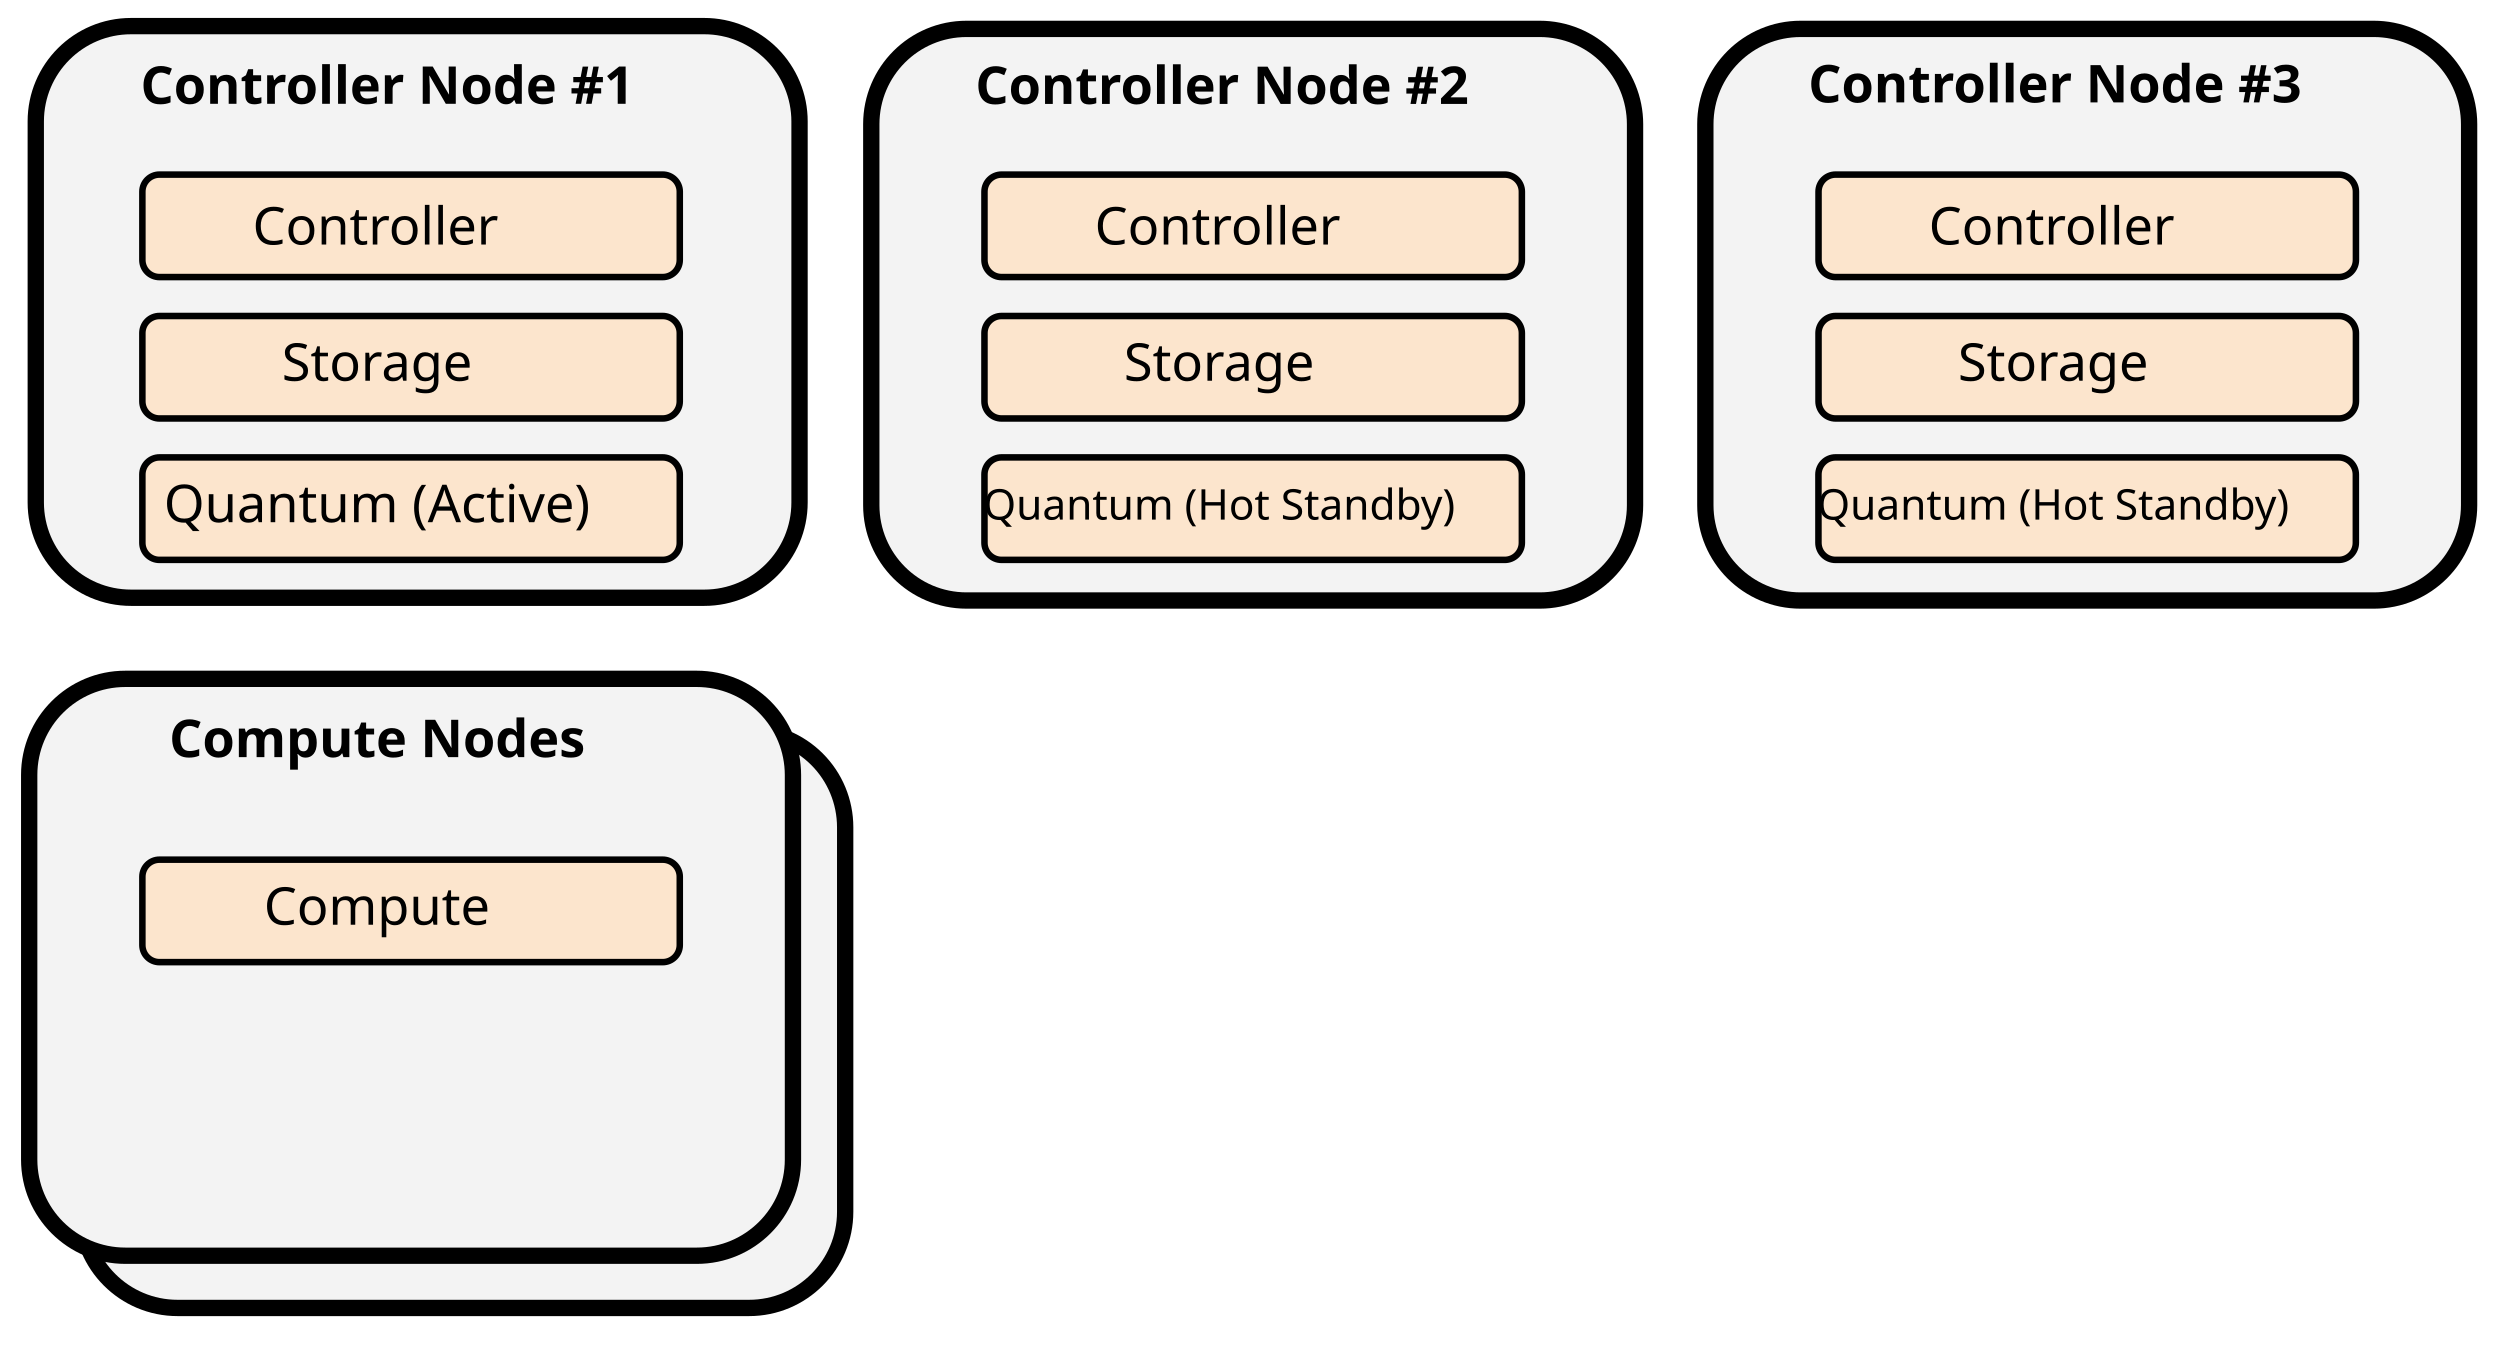
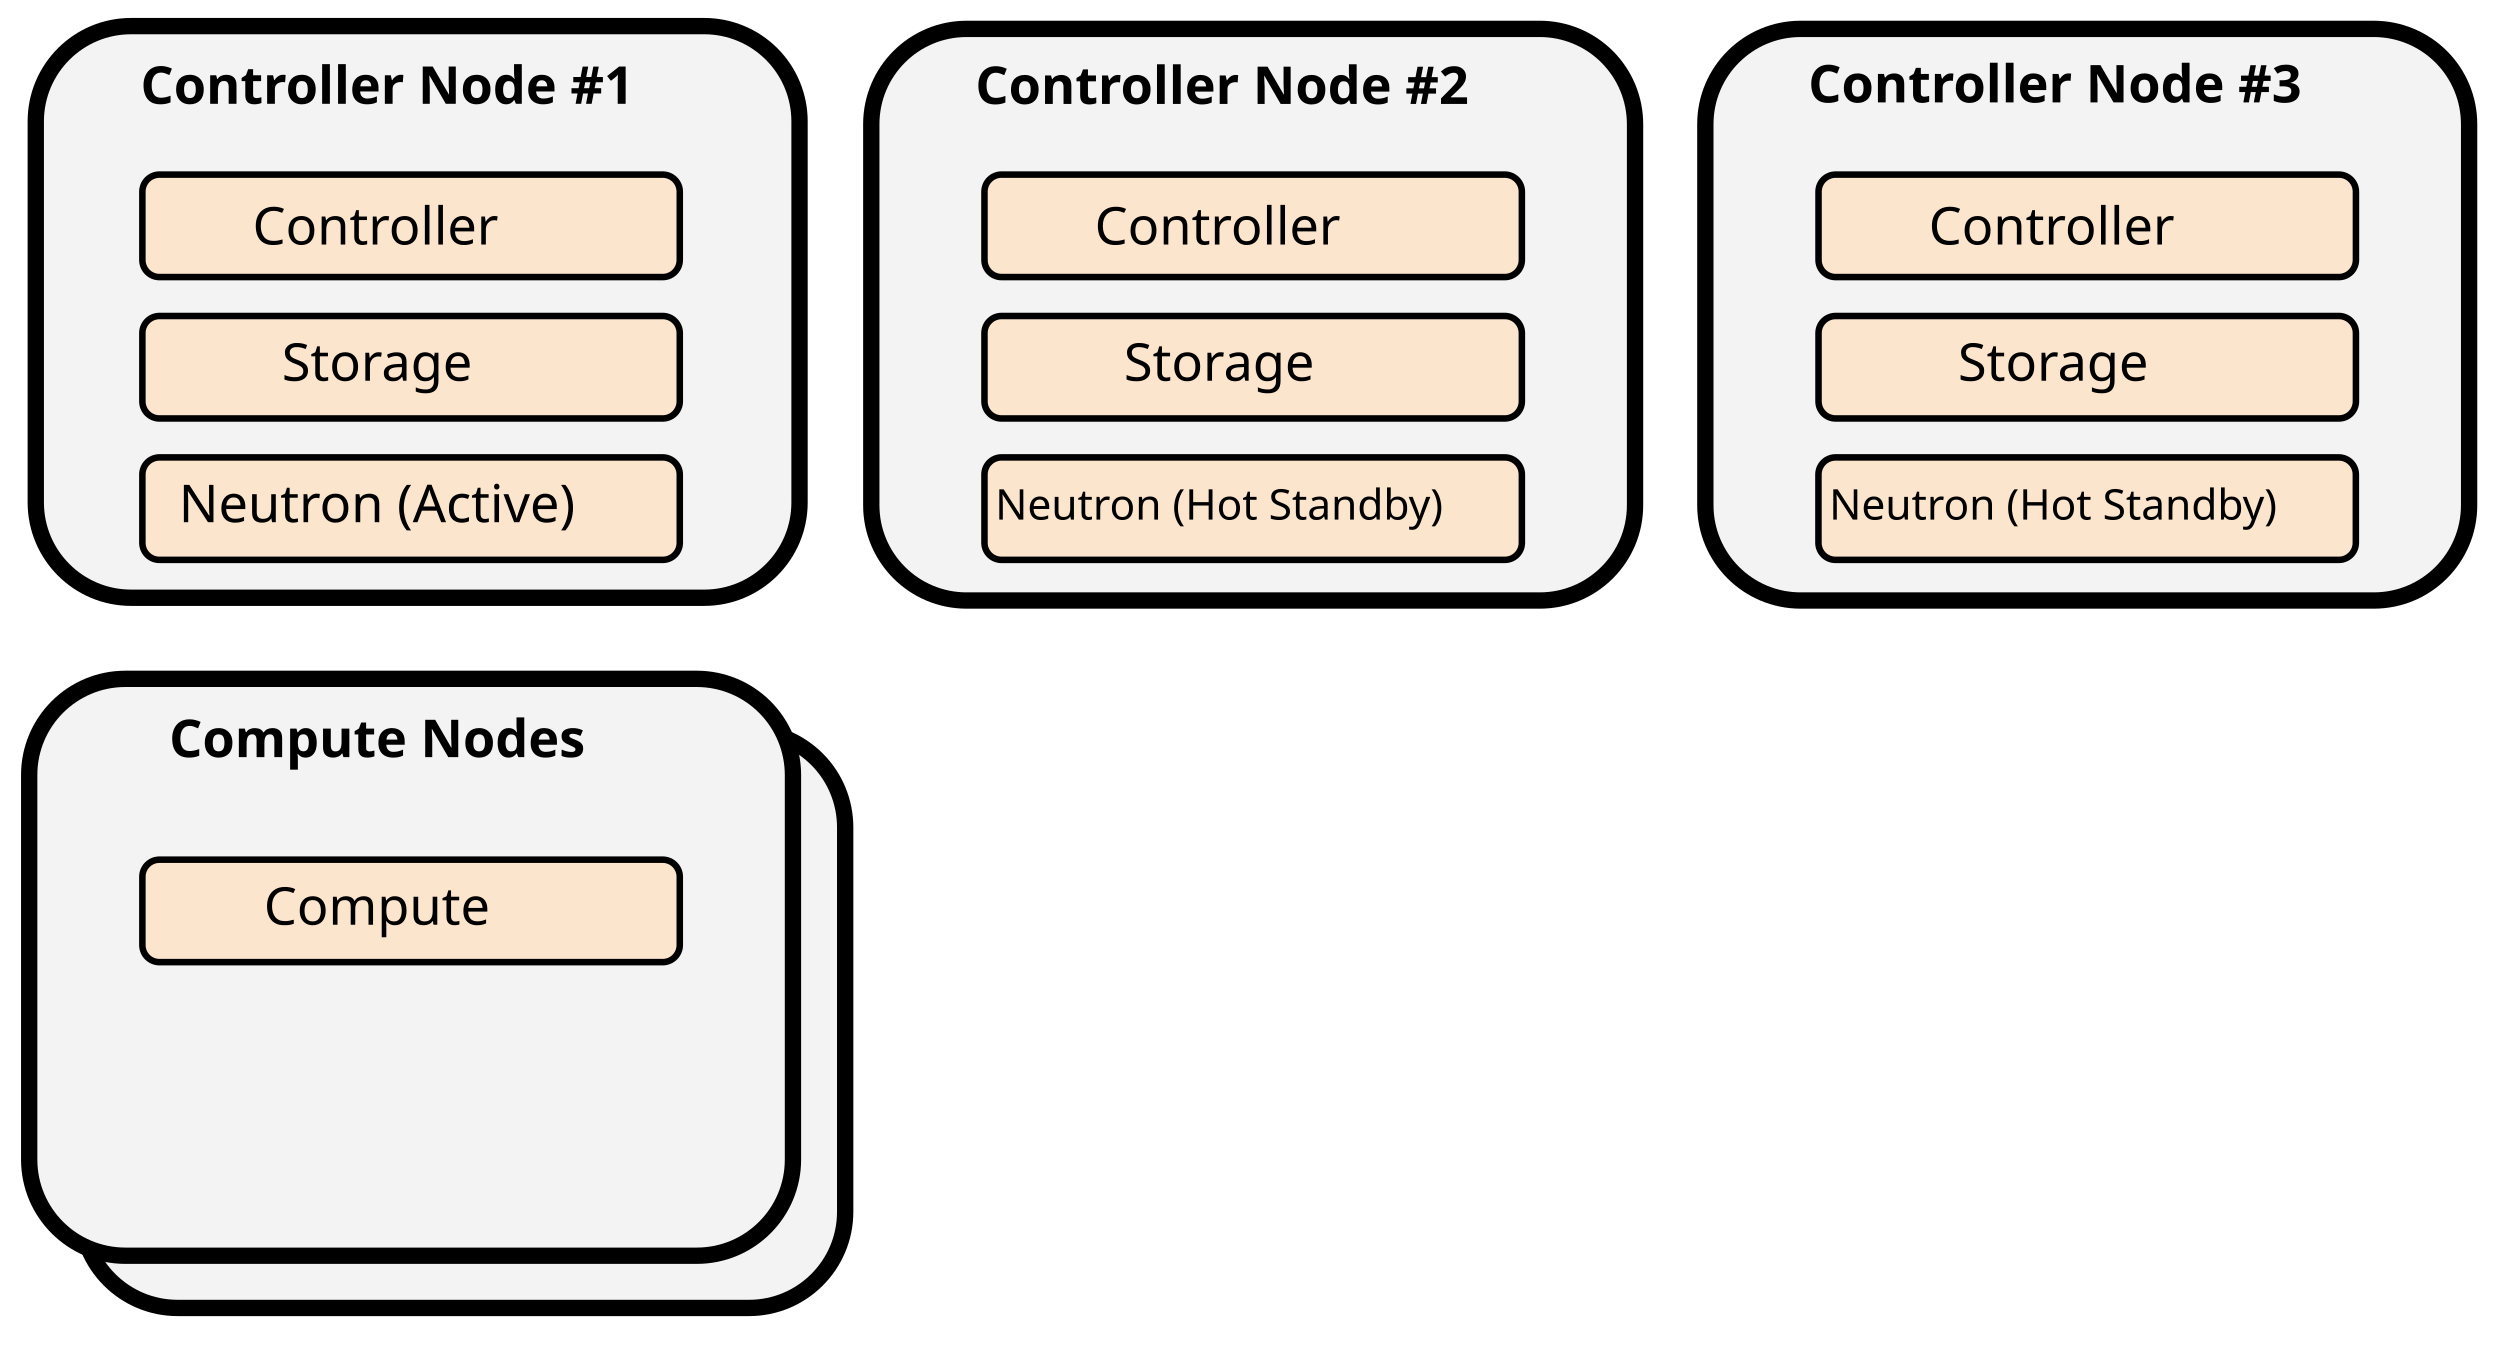
<svg xmlns="http://www.w3.org/2000/svg" version="1.1" viewBox="0.0 0.0 766.0 412.0" fill="none" stroke="none" stroke-linecap="square" stroke-miterlimit="10" id="svg2" width="100%" height="100%">
  <defs id="defs101" />
  <clipPath id="p.0">
    <path d="m0 0l766.0 0l0 412.0l-766.0 0l0 -412.0z" clip-rule="nonzero" id="path5" />
  </clipPath>
  <g clip-path="url(#p.0)" id="g7">
    <path fill="#000000" fill-opacity="0.0" d="m0 0l766.871 0l0 412.932l-766.871 0z" fill-rule="nonzero" id="path9" />
    <path fill="#f3f3f3" d="m24.946 253.46l0 0c0 -16.27 13.19 -29.46 29.46 -29.46l175.096 0c7.813 0 15.307 3.104 20.831 8.629c5.525 5.525 8.629 13.018 8.629 20.831l0 117.836c0 16.27 -13.19 29.46 -29.46 29.46l-175.096 0l0 0c-16.27 0 -29.46 -13.19 -29.46 -29.46z" fill-rule="nonzero" id="path11" style="stroke:#000000;stroke-opacity:1;stroke-width:5;stroke-miterlimit:10;stroke-dasharray:none" />
    <path fill="#f3f3f3" d="m10.962 37.192l0 0c0 -16.122 13.07 -29.192 29.192 -29.192l175.631 0c7.742 0 15.167 3.076 20.642 8.55c5.475 5.475 8.55 12.9 8.55 20.642l0 116.765c0 16.122 -13.07 29.192 -29.192 29.192l-175.631 0l0 0c-16.122 0 -29.192 -13.07 -29.192 -29.192z" fill-rule="nonzero" id="path15" style="stroke:#000000;stroke-opacity:1;stroke-width:5;stroke-miterlimit:10;stroke-dasharray:none" />
    <path fill="#fce5cd" d="m43.623 58.727l0 0c0 -2.89 2.343 -5.234 5.234 -5.234l154.194 0c1.388 0 2.719 0.551 3.701 1.533c0.982 0.982 1.533 2.313 1.533 3.701l0 20.934c0 2.89 -2.343 5.234 -5.234 5.234l-154.194 0l0 0c-2.89 0 -5.234 -2.343 -5.234 -5.234z" fill-rule="nonzero" id="path21" style="stroke:#000000;stroke-opacity:1;stroke-width:2;stroke-miterlimit:10;stroke-dasharray:none" />
    <path d="m 43.623,102.054 0,0 c 0,-2.89 2.343,-5.234 5.234,-5.234 l 154.194,0 c 1.388,0 2.719,0.551 3.701,1.533 0.982,0.982 1.533,2.313 1.533,3.701 l 0,20.934 c 0,2.89 -2.343,5.234 -5.234,5.234 l -154.194,0 0,0 c -2.89,0 -5.234,-2.343 -5.234,-5.234 z" id="path27" style="fill:#fce5cd;fill-rule:nonzero;stroke:#000000;stroke-width:2;stroke-miterlimit:10;stroke-opacity:1;stroke-dasharray:none" />
    <path fill="#f3f3f3" d="m8.946 237.46l0 0c0 -16.27 13.19 -29.46 29.46 -29.46l175.096 0c7.813 0 15.307 3.104 20.831 8.629c5.525 5.525 8.629 13.018 8.629 20.831l0 117.836c0 16.27 -13.19 29.46 -29.46 29.46l-175.096 0l0 0c-16.27 0 -29.46 -13.19 -29.46 -29.46z" fill-rule="nonzero" id="path33" style="stroke:#000000;stroke-opacity:1;stroke-width:5;stroke-miterlimit:10;stroke-dasharray:none" />
    <path d="m 43.623,268.635 0,0 c 0,-2.89 2.343,-5.234 5.234,-5.234 l 154.194,0 c 1.388,0 2.719,0.551 3.701,1.533 0.982,0.982 1.533,2.313 1.533,3.701 l 0,20.934 c 0,2.89 -2.343,5.234 -5.234,5.234 l -154.194,0 0,0 c -2.89,0 -5.234,-2.343 -5.234,-5.234 z" id="path39" style="fill:#fce5cd;fill-rule:nonzero;stroke:#000000;stroke-width:2;stroke-miterlimit:10;stroke-opacity:1;stroke-dasharray:none" />
    <path fill="#f3f3f3" d="m266.962 38.043l0 0c0 -16.122 13.07 -29.192 29.192 -29.192l175.631 0c7.742 0 15.167 3.076 20.642 8.55c5.475 5.475 8.55 12.9 8.55 20.642l0 116.765c0 16.122 -13.07 29.192 -29.192 29.192l-175.631 0l0 0c-16.122 0 -29.192 -13.07 -29.192 -29.192z" fill-rule="nonzero" id="path45" style="stroke:#000000;stroke-opacity:1;stroke-width:5;stroke-miterlimit:10;stroke-dasharray:none" />
    <path d="m522.519 38.043l0 0c0 -16.122 13.07 -29.192 29.192 -29.192l175.631 0c7.742 0 15.167 3.076 20.642 8.55c5.475 5.475 8.55 12.9 8.55 20.642l0 116.765c0 16.122 -13.07 29.192 -29.192 29.192l-175.631 0l0 0c-16.122 0 -29.192 -13.07 -29.192 -29.192z" id="path63" style="stroke:#000000;stroke-opacity:1;stroke-width:5;stroke-miterlimit:10;stroke-dasharray:none" fill-rule="nonzero" fill="#f3f3f3" />
    <path d="m 43.623,145.381 0,0 c 0,-2.89 2.343,-5.234 5.234,-5.234 l 154.194,0 c 1.388,0 2.719,0.551 3.701,1.533 0.982,0.982 1.533,2.313 1.533,3.701 l 0,20.934 c 0,2.891 -2.343,5.234 -5.234,5.234 l -154.194,0 0,0 c -2.89,0 -5.234,-2.343 -5.234,-5.234 z" id="path81" style="fill:#fce5cd;fill-rule:nonzero;stroke:#000000;stroke-width:2;stroke-miterlimit:10;stroke-opacity:1;stroke-dasharray:none" />
    <text xml:space="preserve" style="font-size:16px;font-style:normal;font-weight:bold;text-align:center;line-height:125%;letter-spacing:0px;word-spacing:0px;text-anchor:middle;fill:#000000;fill-opacity:1;stroke:none;font-family:PT Sans;-inkscape-font-specification:PT Sans Bold;font-stretch:normal;font-variant:normal" x="129.044" y="31.808" id="text3080">
      <tspan id="tspan3082" x="129.044" y="31.808" style="font-weight:bold;-inkscape-font-specification:PT Sans Bold;font-family:PT Sans;font-style:normal;font-stretch:normal;font-variant:normal">Controller Node #1</tspan>
    </text>
    <text xml:space="preserve" style="font-size:16px;font-style:normal;font-weight:bold;text-align:center;line-height:125%;letter-spacing:0px;word-spacing:0px;text-anchor:middle;fill:#000000;fill-opacity:1;stroke:none;font-family:PT Sans;-inkscape-font-specification:PT Sans Bold;font-stretch:normal;font-variant:normal" x="384.843" y="31.853" id="text3080-1">
      <tspan id="tspan3082-7" x="384.843" y="31.853" style="font-weight:bold;-inkscape-font-specification:PT Sans Bold;font-family:PT Sans;font-style:normal;font-stretch:normal;font-variant:normal">Controller Node #2</tspan>
    </text>
    <text xml:space="preserve" style="font-size:16px;font-style:normal;font-weight:bold;text-align:center;line-height:125%;letter-spacing:0px;word-spacing:0px;text-anchor:middle;fill:#000000;fill-opacity:1;stroke:none;font-family:PT Sans;-inkscape-font-specification:PT Sans Bold;font-stretch:normal;font-variant:normal" x="640.041" y="31.379" id="text3080-4">
      <tspan id="tspan3082-0" x="640.041" y="31.379" style="font-weight:bold;-inkscape-font-specification:PT Sans Bold;font-family:PT Sans;font-style:normal;font-stretch:normal;font-variant:normal">Controller Node #3</tspan>
    </text>
    <text xml:space="preserve" style="font-size:16px;font-style:normal;font-weight:normal;text-align:center;line-height:125%;letter-spacing:0px;word-spacing:0px;text-anchor:middle;fill:#000000;fill-opacity:1;stroke:none;font-family:PT Sans;-inkscape-font-specification:PT Sans;font-stretch:normal;font-variant:normal" x="125.454" y="74.921" id="text3114-52">
      <tspan id="tspan3116-7" x="125.454" y="74.921">Controller</tspan>
    </text>
    <text xml:space="preserve" style="font-size:16px;font-style:normal;font-weight:normal;text-align:center;line-height:125%;letter-spacing:0px;word-spacing:0px;text-anchor:middle;fill:#000000;fill-opacity:1;stroke:none;font-family:PT Sans;-inkscape-font-specification:PT Sans;font-stretch:normal;font-variant:normal" x="125.93" y="116.662" id="text3120-6">
      <tspan id="tspan3122-1" x="125.93" y="116.662">Storage</tspan>
    </text>
-     <text xml:space="preserve" style="font-size:16px;font-style:normal;font-weight:normal;text-align:center;line-height:125%;letter-spacing:0px;word-spacing:0px;text-anchor:middle;fill:#000000;fill-opacity:1;stroke:none;font-family:PT Sans;-inkscape-font-specification:PT Sans;font-stretch:normal;font-variant:normal" x="125.907" y="159.992" id="text3124-4">
-       <tspan id="tspan3126-2" x="125.907" y="159.992">Quantum (Active)</tspan>
+     <text xml:space="preserve" style="font-size:16px;font-style:normal;font-variant:normal;font-weight:normal;font-stretch:normal;text-align:center;line-height:125%;letter-spacing:0px;word-spacing:0px;text-anchor:middle;fill:#000000;fill-opacity:1;stroke:none;font-family:PT Sans;-inkscape-font-specification:PT Sans" x="125.907" y="159.992" id="text3124-4">
+       <tspan id="tspan3126-2" x="125.907" y="159.992">Neutron (Active)</tspan>
    </text>
    <text xml:space="preserve" style="font-size:16px;font-style:normal;font-weight:bold;text-align:center;line-height:125%;letter-spacing:0px;word-spacing:0px;text-anchor:middle;fill:#000000;fill-opacity:1;stroke:none;font-family:PT Sans;-inkscape-font-specification:PT Sans Bold;font-stretch:normal;font-variant:normal" x="125.965" y="231.975" id="text3080-3">
      <tspan id="tspan3082-2" x="125.965" y="231.975" style="font-weight:bold;-inkscape-font-specification:PT Sans Bold;font-family:PT Sans;font-style:normal;font-stretch:normal;font-variant:normal">Compute Nodes</tspan>
    </text>
    <text xml:space="preserve" style="font-size:16px;font-style:normal;font-weight:normal;text-align:center;line-height:125%;letter-spacing:0px;word-spacing:0px;text-anchor:middle;fill:#000000;fill-opacity:1;stroke:none;font-family:PT Sans;-inkscape-font-specification:PT Sans;font-stretch:normal;font-variant:normal" x="125.891" y="283.337" id="text3232">
      <tspan id="tspan3234" x="125.891" y="283.337">Compute</tspan>
    </text>
    <path d="m 301.639,58.727 0,0 c 0,-2.89 2.343,-5.234 5.234,-5.234 l 154.194,0 c 1.388,0 2.719,0.551 3.701,1.533 0.982,0.982 1.533,2.313 1.533,3.701 l 0,20.934 c 0,2.89 -2.343,5.234 -5.234,5.234 l -154.194,0 0,0 c -2.89,0 -5.234,-2.343 -5.234,-5.234 z" id="path21-1" style="fill:#fce5cd;fill-rule:nonzero;stroke:#000000;stroke-width:2;stroke-miterlimit:10;stroke-opacity:1;stroke-dasharray:none" />
    <path d="m 301.639,102.054 0,0 c 0,-2.89 2.343,-5.234 5.234,-5.234 l 154.194,0 c 1.388,0 2.719,0.551 3.701,1.533 0.982,0.982 1.533,2.313 1.533,3.701 l 0,20.934 c 0,2.89 -2.343,5.234 -5.234,5.234 l -154.194,0 0,0 c -2.89,0 -5.234,-2.343 -5.234,-5.234 z" id="path27-7" style="fill:#fce5cd;fill-rule:nonzero;stroke:#000000;stroke-width:2;stroke-miterlimit:10;stroke-opacity:1;stroke-dasharray:none" />
    <path d="m 301.639,145.381 0,0 c 0,-2.89 2.343,-5.234 5.234,-5.234 l 154.194,0 c 1.388,0 2.719,0.551 3.701,1.533 0.982,0.982 1.533,2.313 1.533,3.701 l 0,20.934 c 0,2.891 -2.343,5.234 -5.234,5.234 l -154.194,0 0,0 c -2.89,0 -5.234,-2.343 -5.234,-5.234 z" id="path81-4" style="fill:#fce5cd;fill-rule:nonzero;stroke:#000000;stroke-width:2;stroke-miterlimit:10;stroke-opacity:1;stroke-dasharray:none" />
    <text xml:space="preserve" style="font-size:16px;font-style:normal;font-weight:normal;text-align:center;line-height:125%;letter-spacing:0px;word-spacing:0px;text-anchor:middle;fill:#000000;fill-opacity:1;stroke:none;font-family:PT Sans;-inkscape-font-specification:PT Sans;font-stretch:normal;font-variant:normal" x="383.469" y="74.921" id="text3114-52-0">
      <tspan id="tspan3116-7-9" x="383.469" y="74.921">Controller</tspan>
    </text>
    <text xml:space="preserve" style="font-size:16px;font-style:normal;font-weight:normal;text-align:center;line-height:125%;letter-spacing:0px;word-spacing:0px;text-anchor:middle;fill:#000000;fill-opacity:1;stroke:none;font-family:PT Sans;-inkscape-font-specification:PT Sans;font-stretch:normal;font-variant:normal" x="383.946" y="116.662" id="text3120-6-4">
      <tspan id="tspan3122-1-8" x="383.946" y="116.662">Storage</tspan>
    </text>
-     <text xml:space="preserve" style="font-size:16px;font-style:normal;font-weight:normal;text-align:center;line-height:125%;letter-spacing:0px;word-spacing:0px;text-anchor:middle;fill:#000000;fill-opacity:1;stroke:none;font-family:PT Sans;-inkscape-font-specification:PT Sans;font-stretch:normal;font-variant:normal" x="383.931" y="159.215" id="text3124-1">
-       <tspan id="tspan3126-1" x="383.931" y="159.215" style="font-size:13px;-inkscape-font-specification:PT Sans;font-family:PT Sans;font-weight:normal;font-style:normal;font-stretch:normal;font-variant:normal">Quantum (Hot Standby)</tspan>
+     <text xml:space="preserve" style="font-size:16px;font-style:normal;font-variant:normal;font-weight:normal;font-stretch:normal;text-align:center;line-height:125%;letter-spacing:0px;word-spacing:0px;text-anchor:middle;fill:#000000;fill-opacity:1;stroke:none;font-family:PT Sans;-inkscape-font-specification:PT Sans" x="383.931" y="159.215" id="text3124-1">
+       <tspan id="tspan3126-1" x="383.931" y="159.215" style="font-size:13px;font-style:normal;font-variant:normal;font-weight:normal;font-stretch:normal;font-family:PT Sans;-inkscape-font-specification:PT Sans">Neutron (Hot Standby)</tspan>
    </text>
    <path d="m 557.196,58.727 0,0 c 0,-2.89 2.343,-5.234 5.234,-5.234 l 154.194,0 c 1.388,0 2.719,0.551 3.701,1.533 0.982,0.982 1.533,2.313 1.533,3.701 l 0,20.934 c 0,2.89 -2.343,5.234 -5.234,5.234 l -154.194,0 0,0 c -2.89,0 -5.234,-2.343 -5.234,-5.234 z" id="path21-1-4" style="fill:#fce5cd;fill-rule:nonzero;stroke:#000000;stroke-width:2;stroke-miterlimit:10;stroke-opacity:1;stroke-dasharray:none" />
    <path d="m 557.196,102.054 0,0 c 0,-2.89 2.343,-5.234 5.234,-5.234 l 154.194,0 c 1.388,0 2.719,0.551 3.701,1.533 0.982,0.982 1.533,2.313 1.533,3.701 l 0,20.934 c 0,2.89 -2.343,5.234 -5.234,5.234 l -154.194,0 0,0 c -2.89,0 -5.234,-2.343 -5.234,-5.234 z" id="path27-7-5" style="fill:#fce5cd;fill-rule:nonzero;stroke:#000000;stroke-width:2;stroke-miterlimit:10;stroke-opacity:1;stroke-dasharray:none" />
    <path d="m 557.17,145.381 0,0 c 0,-2.89 2.343,-5.234 5.234,-5.234 l 154.194,0 c 1.388,0 2.719,0.551 3.701,1.533 0.982,0.982 1.533,2.313 1.533,3.701 l 0,20.934 c 0,2.891 -2.343,5.234 -5.234,5.234 l -154.194,0 0,0 c -2.89,0 -5.234,-2.343 -5.234,-5.234 z" id="path81-4-5" style="fill:#fce5cd;fill-rule:nonzero;stroke:#000000;stroke-width:2;stroke-miterlimit:10;stroke-opacity:1;stroke-dasharray:none" />
    <text xml:space="preserve" style="font-size:16px;font-style:normal;font-weight:normal;text-align:center;line-height:125%;letter-spacing:0px;word-spacing:0px;text-anchor:middle;fill:#000000;fill-opacity:1;stroke:none;font-family:PT Sans;-inkscape-font-specification:PT Sans;font-stretch:normal;font-variant:normal" x="639.027" y="74.921" id="text3114-52-0-1">
      <tspan id="tspan3116-7-9-7" x="639.027" y="74.921">Controller</tspan>
    </text>
    <text xml:space="preserve" style="font-size:16px;font-style:normal;font-weight:normal;text-align:center;line-height:125%;letter-spacing:0px;word-spacing:0px;text-anchor:middle;fill:#000000;fill-opacity:1;stroke:none;font-family:PT Sans;-inkscape-font-specification:PT Sans;font-stretch:normal;font-variant:normal" x="639.503" y="116.662" id="text3120-6-4-1">
      <tspan id="tspan3122-1-8-1" x="639.503" y="116.662">Storage</tspan>
    </text>
-     <text xml:space="preserve" style="font-size:16px;font-style:normal;font-weight:normal;text-align:center;line-height:125%;letter-spacing:0px;word-spacing:0px;text-anchor:middle;fill:#000000;fill-opacity:1;stroke:none;font-family:PT Sans;-inkscape-font-specification:PT Sans;font-stretch:normal;font-variant:normal" x="639.462" y="159.215" id="text3124-1-5">
-       <tspan id="tspan3126-1-2" x="639.462" y="159.215" style="font-size:13px;-inkscape-font-specification:PT Sans;font-family:PT Sans;font-weight:normal;font-style:normal;font-stretch:normal;font-variant:normal">Quantum (Hot Standby)</tspan>
+     <text xml:space="preserve" style="font-size:16px;font-style:normal;font-variant:normal;font-weight:normal;font-stretch:normal;text-align:center;line-height:125%;letter-spacing:0px;word-spacing:0px;text-anchor:middle;fill:#000000;fill-opacity:1;stroke:none;font-family:PT Sans;-inkscape-font-specification:PT Sans" x="639.462" y="159.215" id="text3124-1-5">
+       <tspan id="tspan3126-1-2" x="639.462" y="159.215" style="font-size:13px;font-style:normal;font-variant:normal;font-weight:normal;font-stretch:normal;font-family:PT Sans;-inkscape-font-specification:PT Sans">Neutron (Hot Standby)</tspan>
    </text>
  </g>
</svg>
